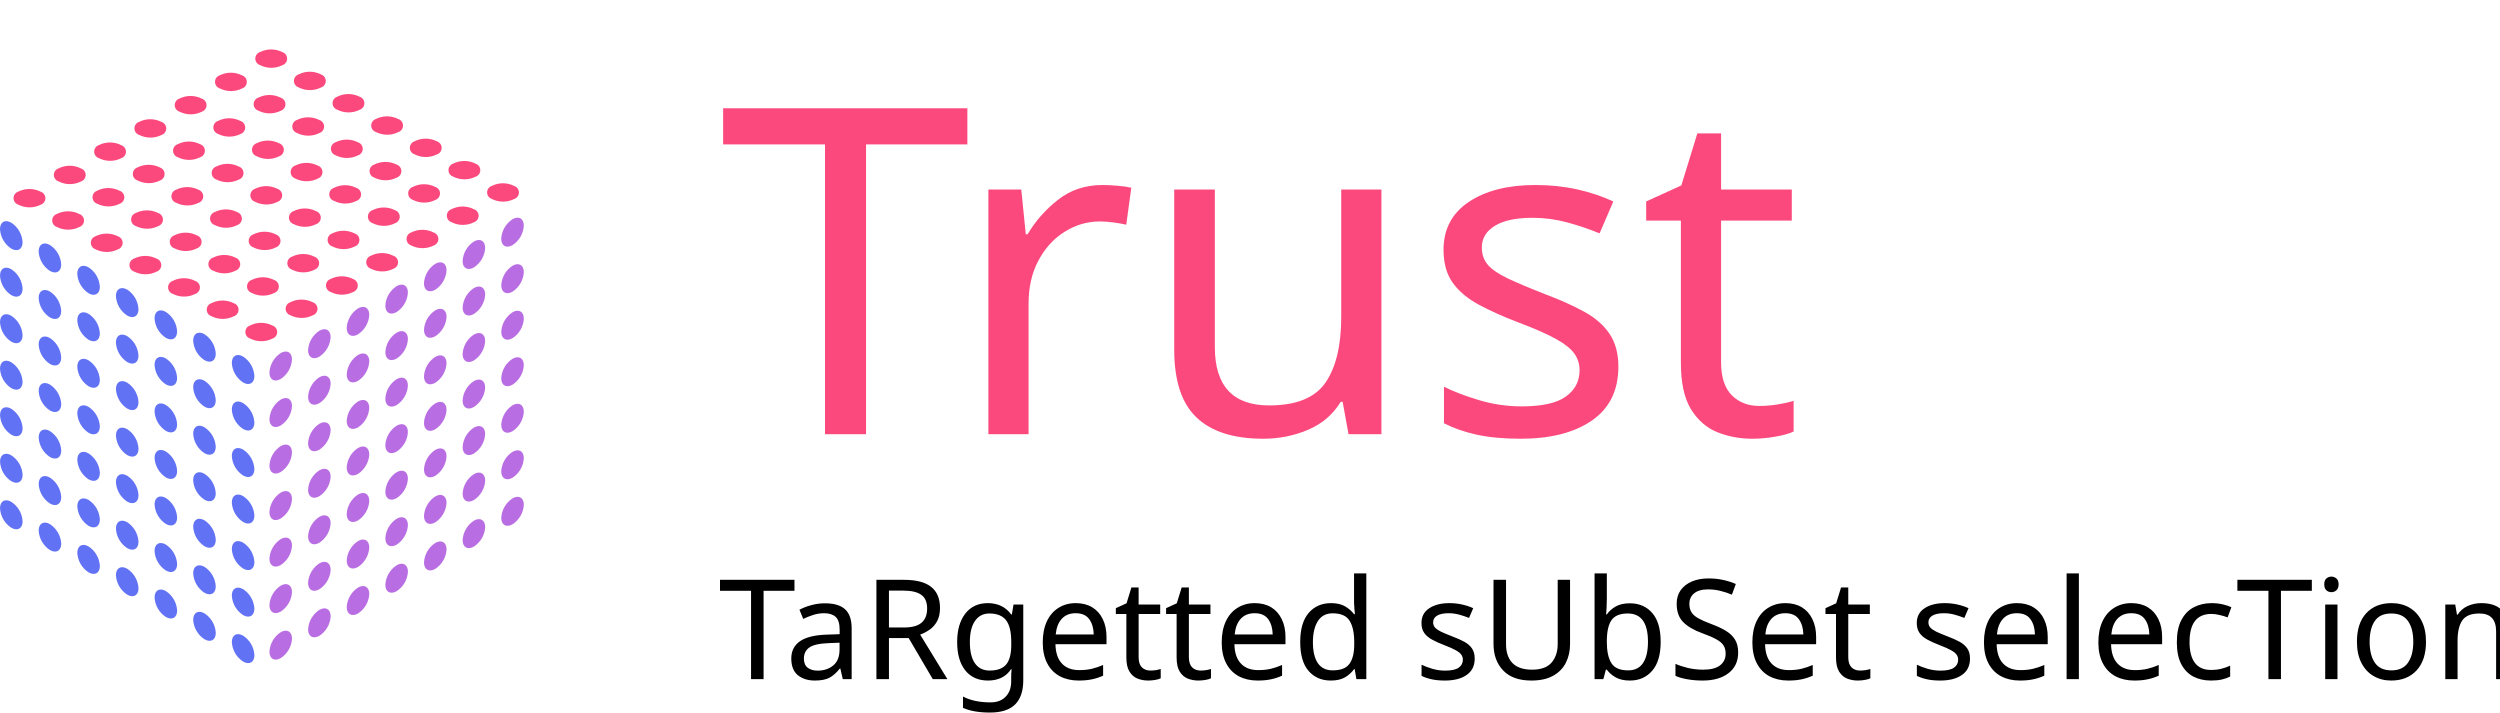
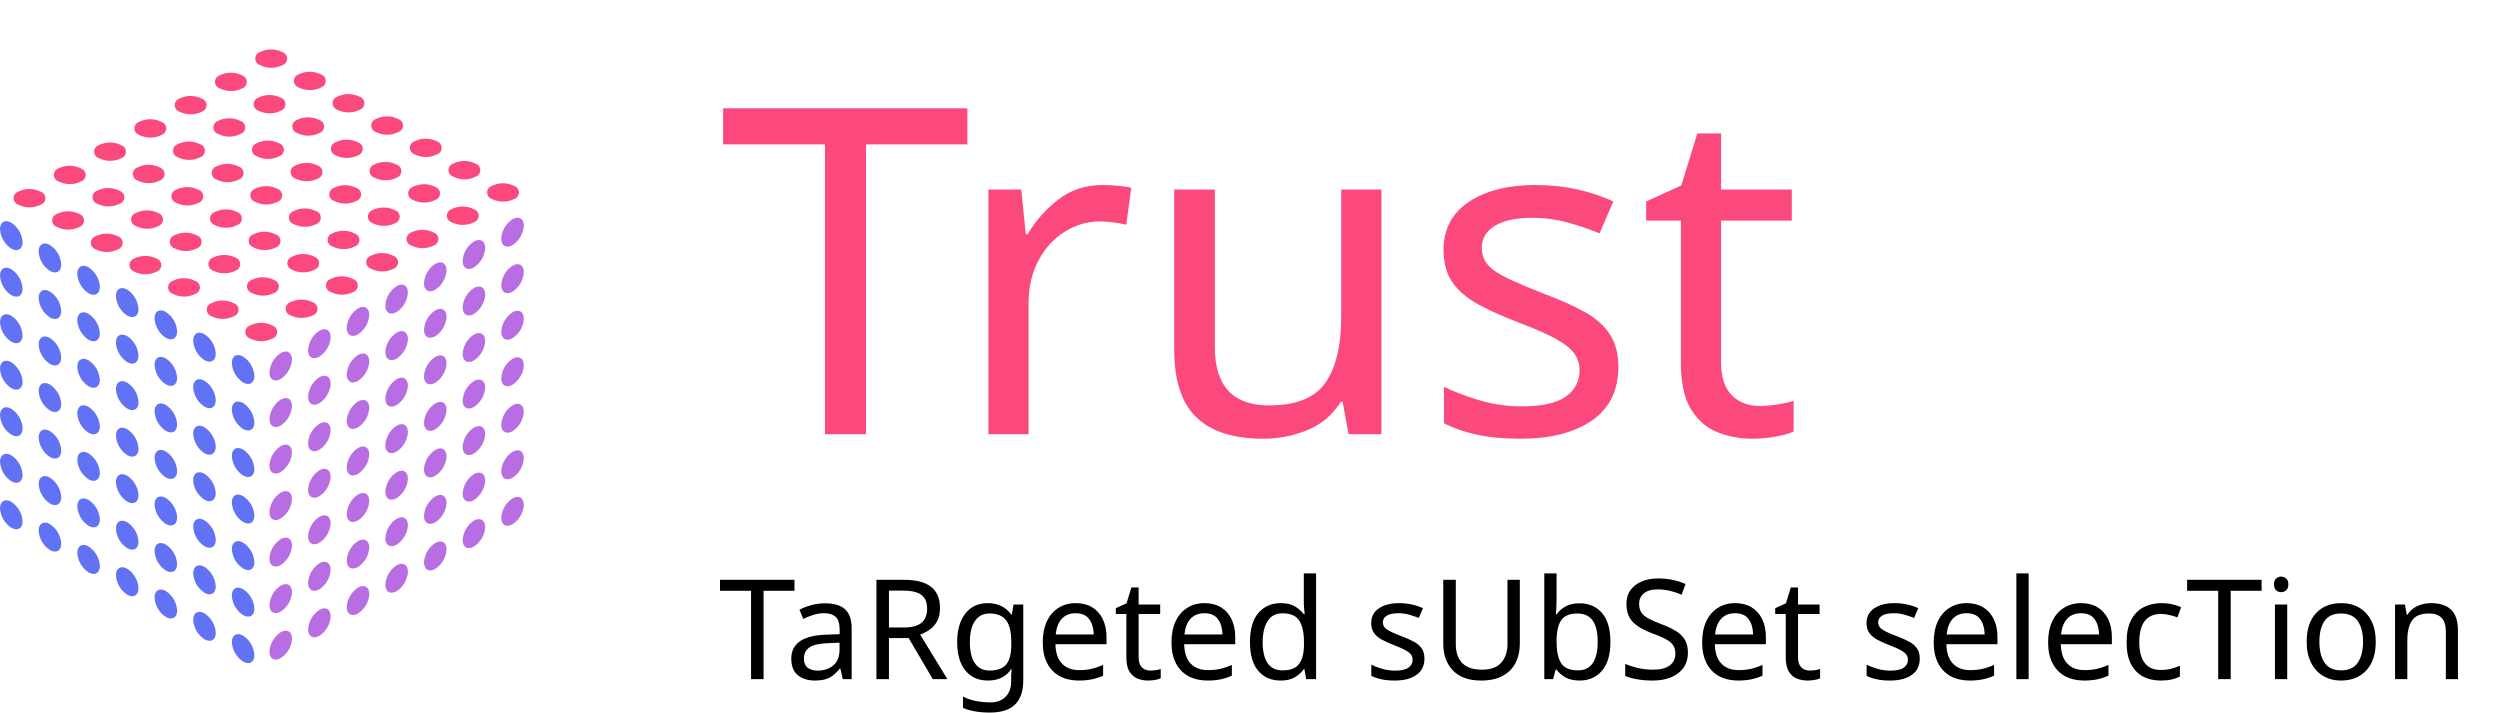
<svg xmlns="http://www.w3.org/2000/svg" width="449.088" height="128" viewBox="0 0 449.088 128">
  <g id="Group_257" data-name="Group 257" transform="translate(-424.966 -795.5)">
-     <text id="TaRgetted_sUbSet_selecTion" data-name="TaRgetted sUbSet selecTion" transform="translate(554.054 917.5)" font-size="25" font-family="SFCompactText-Regular, SF Text">
-       <tspan x="0" y="0">TaRgetted sUbSet selecTion</tspan>
+     <text id="TaRgeted_sUbSet_selecTion" data-name="TaRgeted sUbSet selecTion" transform="translate(554.054 917.5)" font-size="25" font-family="SFCompactText-Regular, SF Text">
+       <tspan x="0" y="0">TaRgeted sUbSet selecTion</tspan>
    </text>
    <text id="Trust" transform="translate(554.054 873.5)" fill="#fc497d" font-size="82" font-family="SFCompactText-Medium, SF Text" font-weight="500">
      <tspan x="0" y="0">Trust</tspan>
    </text>
    <path id="Path_624" data-name="Path 624" d="M545.216,119.289c-1.12-.647-2.028-.129-2.028,1.156a4.465,4.465,0,0,0,2.028,3.5c1.119.647,2.028.13,2.028-1.156A4.468,4.468,0,0,0,545.216,119.289Zm27.761,16.028c-1.12-.647-2.029-.129-2.029,1.156a4.467,4.467,0,0,0,2.029,3.5c1.119.647,2.028.129,2.028-1.156A4.468,4.468,0,0,0,572.977,135.317Zm-6.94-4.008c-1.121-.646-2.029-.129-2.029,1.156a4.471,4.471,0,0,0,2.029,3.5c1.119.646,2.028.129,2.028-1.156A4.473,4.473,0,0,0,566.037,131.31ZM552.156,123.3c-1.121-.646-2.028-.129-2.028,1.157a4.467,4.467,0,0,0,2.028,3.5c1.119.646,2.028.129,2.028-1.156A4.473,4.473,0,0,0,552.156,123.3Zm6.94,4.008c-1.119-.647-2.028-.129-2.028,1.156a4.469,4.469,0,0,0,2.028,3.5c1.121.647,2.028.129,2.028-1.156A4.465,4.465,0,0,0,559.1,127.3Zm20.821,16.675c1.12.646,2.028.129,2.028-1.156a4.468,4.468,0,0,0-2.028-3.5c-1.121-.646-2.028-.129-2.028,1.156A4.469,4.469,0,0,0,579.917,143.979Zm-41.642-28.7c-1.119-.647-2.028-.13-2.028,1.156a4.47,4.47,0,0,0,2.028,3.5c1.12.646,2.029.129,2.029-1.156A4.467,4.467,0,0,0,538.275,115.283Zm27.762,24.384c-1.121-.646-2.029-.129-2.029,1.156a4.471,4.471,0,0,0,2.029,3.5c1.119.646,2.028.129,2.028-1.157A4.469,4.469,0,0,0,566.037,139.667Zm13.88,8.014c-1.121-.646-2.028-.129-2.028,1.156a4.469,4.469,0,0,0,2.028,3.5c1.12.646,2.028.129,2.028-1.157A4.465,4.465,0,0,0,579.917,147.681Zm-27.761-16.028c-1.121-.646-2.028-.129-2.028,1.156a4.469,4.469,0,0,0,2.028,3.5c1.119.646,2.028.129,2.028-1.156A4.473,4.473,0,0,0,552.156,131.653Zm-6.94-4.006c-1.12-.647-2.028-.129-2.028,1.156a4.465,4.465,0,0,0,2.028,3.5c1.119.647,2.028.129,2.028-1.156A4.468,4.468,0,0,0,545.216,127.647Zm13.88,8.014c-1.119-.647-2.028-.13-2.028,1.156a4.469,4.469,0,0,0,2.028,3.5c1.121.647,2.028.129,2.028-1.156A4.465,4.465,0,0,0,559.1,135.661Zm13.881,8.014c-1.12-.647-2.029-.13-2.029,1.155a4.467,4.467,0,0,0,2.029,3.5c1.119.646,2.028.129,2.028-1.156A4.468,4.468,0,0,0,572.977,143.675Zm-34.7-20.036c-1.119-.646-2.028-.129-2.028,1.156a4.472,4.472,0,0,0,2.028,3.5c1.12.646,2.029.129,2.029-1.156A4.469,4.469,0,0,0,538.275,123.639ZM559.1,144.017c-1.119-.646-2.028-.129-2.028,1.156a4.473,4.473,0,0,0,2.028,3.5c1.121.646,2.028.129,2.028-1.156A4.468,4.468,0,0,0,559.1,144.017ZM538.275,132c-1.119-.647-2.028-.129-2.028,1.156a4.468,4.468,0,0,0,2.028,3.5c1.12.647,2.029.13,2.029-1.156A4.467,4.467,0,0,0,538.275,132ZM545.216,136c-1.12-.646-2.028-.129-2.028,1.156a4.469,4.469,0,0,0,2.028,3.5c1.119.646,2.028.129,2.028-1.156A4.472,4.472,0,0,0,545.216,136Zm6.94,4.008c-1.121-.647-2.028-.129-2.028,1.156a4.465,4.465,0,0,0,2.028,3.5c1.119.647,2.028.129,2.028-1.156A4.469,4.469,0,0,0,552.156,140.01Zm20.821,12.02c-1.12-.646-2.029-.129-2.029,1.156a4.471,4.471,0,0,0,2.029,3.5c1.119.646,2.028.129,2.028-1.156A4.472,4.472,0,0,0,572.977,152.031Zm-6.94-4.006c-1.121-.647-2.029-.13-2.029,1.156a4.467,4.467,0,0,0,2.029,3.5c1.119.647,2.028.129,2.028-1.156A4.469,4.469,0,0,0,566.037,148.024Zm13.88,8.014c-1.121-.647-2.028-.13-2.028,1.156a4.465,4.465,0,0,0,2.028,3.5c1.12.647,2.028.129,2.028-1.156A4.466,4.466,0,0,0,579.917,156.038Zm-27.761-7.671c-1.121-.647-2.028-.13-2.028,1.155a4.466,4.466,0,0,0,2.028,3.5c1.119.647,2.028.129,2.028-1.156A4.469,4.469,0,0,0,552.156,148.368Zm27.761,16.027c-1.121-.646-2.028-.129-2.028,1.156a4.467,4.467,0,0,0,2.028,3.5c1.12.646,2.028.129,2.028-1.156A4.469,4.469,0,0,0,579.917,164.395Zm-41.642-24.041c-1.119-.647-2.028-.129-2.028,1.156a4.468,4.468,0,0,0,2.028,3.5c1.12.647,2.029.129,2.029-1.156A4.467,4.467,0,0,0,538.275,140.354Zm34.7,20.034c-1.12-.647-2.029-.129-2.029,1.156a4.467,4.467,0,0,0,2.029,3.5c1.119.647,2.028.13,2.028-1.156A4.468,4.468,0,0,0,572.977,160.388ZM559.1,152.374c-1.119-.647-2.028-.129-2.028,1.156a4.469,4.469,0,0,0,2.028,3.5c1.121.647,2.028.13,2.028-1.156A4.465,4.465,0,0,0,559.1,152.374Zm6.941,4.006c-1.121-.646-2.029-.129-2.029,1.156a4.467,4.467,0,0,0,2.029,3.5c1.119.646,2.028.129,2.028-1.156A4.473,4.473,0,0,0,566.037,156.381Zm-20.821-12.02c-1.12-.646-2.028-.129-2.028,1.156a4.465,4.465,0,0,0,2.028,3.5c1.119.647,2.028.13,2.028-1.156A4.468,4.468,0,0,0,545.216,144.36Zm6.94,12.364c-1.121-.646-2.028-.129-2.028,1.156a4.469,4.469,0,0,0,2.028,3.5c1.119.646,2.028.129,2.028-1.156A4.471,4.471,0,0,0,552.156,156.724Zm-6.94-4.006c-1.12-.647-2.028-.13-2.028,1.156a4.465,4.465,0,0,0,2.028,3.5c1.119.647,2.028.129,2.028-1.156A4.468,4.468,0,0,0,545.216,152.717Zm34.7,20.034c-1.121-.646-2.028-.129-2.028,1.156a4.469,4.469,0,0,0,2.028,3.5c1.12.646,2.028.129,2.028-1.156A4.468,4.468,0,0,0,579.917,172.752Zm-13.88-8.014c-1.121-.646-2.029-.129-2.029,1.156a4.471,4.471,0,0,0,2.029,3.5c1.119.646,2.028.129,2.028-1.156A4.473,4.473,0,0,0,566.037,164.738Zm-6.941-4.006c-1.119-.647-2.028-.13-2.028,1.156a4.469,4.469,0,0,0,2.028,3.5c1.121.647,2.028.129,2.028-1.156A4.465,4.465,0,0,0,559.1,160.732Zm13.881,8.014c-1.12-.647-2.029-.13-2.029,1.156a4.469,4.469,0,0,0,2.029,3.5c1.119.646,2.028.129,2.028-1.156A4.468,4.468,0,0,0,572.977,168.746Zm-34.7-20.036c-1.119-.646-2.028-.129-2.028,1.156a4.472,4.472,0,0,0,2.028,3.5c1.12.646,2.029.129,2.029-1.156A4.471,4.471,0,0,0,538.275,148.71Zm0,8.357c-1.119-.647-2.028-.129-2.028,1.156a4.468,4.468,0,0,0,2.028,3.5c1.12.647,2.029.13,2.029-1.156A4.467,4.467,0,0,0,538.275,157.067Zm6.941,4.006c-1.12-.646-2.028-.129-2.028,1.156a4.468,4.468,0,0,0,2.028,3.5c1.119.646,2.028.129,2.028-1.156A4.472,4.472,0,0,0,545.216,161.074ZM566.037,173.1c-1.121-.647-2.029-.129-2.029,1.156a4.467,4.467,0,0,0,2.029,3.5c1.119.647,2.028.13,2.028-1.156A4.469,4.469,0,0,0,566.037,173.1Zm13.88,8.014c-1.121-.647-2.028-.129-2.028,1.156a4.465,4.465,0,0,0,2.028,3.5c1.12.647,2.028.129,2.028-1.156A4.465,4.465,0,0,0,579.917,181.109Zm-6.94-4.008c-1.12-.646-2.029-.129-2.029,1.156a4.469,4.469,0,0,0,2.029,3.5c1.119.646,2.028.129,2.028-1.156A4.472,4.472,0,0,0,572.977,177.1ZM559.1,169.088c-1.119-.646-2.028-.129-2.028,1.156a4.473,4.473,0,0,0,2.028,3.5c1.121.646,2.028.129,2.028-1.156A4.469,4.469,0,0,0,559.1,169.088Zm-6.94-4.006c-1.121-.647-2.028-.129-2.028,1.156a4.465,4.465,0,0,0,2.028,3.5c1.119.647,2.028.13,2.028-1.156A4.469,4.469,0,0,0,552.156,165.081Zm27.761,24.385c-1.121-.647-2.028-.13-2.028,1.155a4.466,4.466,0,0,0,2.028,3.5c1.12.646,2.028.129,2.028-1.156A4.466,4.466,0,0,0,579.917,189.467Zm-13.88-8.014c-1.121-.647-2.029-.13-2.029,1.156a4.468,4.468,0,0,0,2.029,3.5c1.119.646,2.028.129,2.028-1.156A4.469,4.469,0,0,0,566.037,181.453Zm-20.821-12.022c-1.12-.646-2.028-.129-2.028,1.156a4.469,4.469,0,0,0,2.028,3.5c1.119.646,2.028.129,2.028-1.156A4.471,4.471,0,0,0,545.216,169.431Zm-6.941-4.006c-1.119-.647-2.028-.13-2.028,1.156a4.468,4.468,0,0,0,2.028,3.5c1.12.647,2.029.129,2.029-1.156A4.467,4.467,0,0,0,538.275,165.425Zm20.821,12.02c-1.119-.646-2.028-.129-2.028,1.156a4.473,4.473,0,0,0,2.028,3.5c1.121.646,2.028.129,2.028-1.156A4.468,4.468,0,0,0,559.1,177.445Zm-6.94-4.006c-1.121-.647-2.028-.13-2.028,1.156a4.465,4.465,0,0,0,2.028,3.5c1.119.646,2.028.129,2.028-1.156A4.469,4.469,0,0,0,552.156,173.439Zm20.821,12.02c-1.12-.647-2.029-.129-2.029,1.156a4.471,4.471,0,0,0,2.029,3.5c1.119.646,2.028.129,2.028-1.157A4.468,4.468,0,0,0,572.977,185.459Z" transform="translate(-111.281 720.222)" fill="#6172f4" />
    <path id="Path_625" data-name="Path 625" d="M606.636,122.773a4.465,4.465,0,0,0-2.028,3.5c0,1.285.907,1.8,2.028,1.156a4.467,4.467,0,0,0,2.028-3.5C608.664,122.643,607.756,122.126,606.636,122.773ZM578.875,138.8a4.473,4.473,0,0,0-2.028,3.5c0,1.285.908,1.8,2.028,1.156a4.468,4.468,0,0,0,2.028-3.5C580.9,138.671,580,138.154,578.875,138.8Zm13.881-8.014a4.471,4.471,0,0,0-2.029,3.5c0,1.285.908,1.8,2.029,1.156a4.468,4.468,0,0,0,2.028-3.5C594.783,130.657,593.875,130.14,592.756,130.786Zm-6.941,4.008a4.471,4.471,0,0,0-2.028,3.5c0,1.286.908,1.8,2.028,1.156a4.467,4.467,0,0,0,2.029-3.5C587.844,134.665,586.935,134.147,585.815,134.793Zm27.761-16.028a4.471,4.471,0,0,0-2.028,3.5c0,1.285.908,1.8,2.028,1.156a4.471,4.471,0,0,0,2.029-3.5C615.6,118.637,614.7,118.119,613.576,118.765Zm-13.88,8.014a4.469,4.469,0,0,0-2.029,3.5c0,1.285.908,1.8,2.029,1.156a4.473,4.473,0,0,0,2.028-3.5C601.724,126.651,600.815,126.133,599.7,126.779Zm20.821-7.367a4.468,4.468,0,0,0,2.028-3.5c0-1.286-.908-1.8-2.028-1.156a4.467,4.467,0,0,0-2.029,3.5C618.488,119.541,619.4,120.06,620.517,119.413ZM599.7,135.137a4.467,4.467,0,0,0-2.029,3.5c0,1.285.908,1.8,2.029,1.156a4.469,4.469,0,0,0,2.028-3.5C601.724,135.007,600.815,134.489,599.7,135.137Zm13.88-8.014a4.468,4.468,0,0,0-2.028,3.5c0,1.286.908,1.8,2.028,1.156a4.467,4.467,0,0,0,2.029-3.5C615.6,126.994,614.7,126.475,613.576,127.123Zm6.941-4.008a4.471,4.471,0,0,0-2.029,3.5c0,1.285.908,1.8,2.029,1.156a4.471,4.471,0,0,0,2.028-3.5C622.545,122.986,621.636,122.469,620.517,123.115Zm-13.881,8.014a4.468,4.468,0,0,0-2.028,3.5c0,1.285.907,1.8,2.028,1.156a4.469,4.469,0,0,0,2.028-3.5C608.664,131,607.756,130.483,606.636,131.129Zm-20.821,12.022a4.469,4.469,0,0,0-2.028,3.5c0,1.285.908,1.8,2.028,1.156a4.467,4.467,0,0,0,2.029-3.5C587.844,143.021,586.935,142.5,585.815,143.151Zm-6.94,4.006a4.471,4.471,0,0,0-2.028,3.5c0,1.285.908,1.8,2.028,1.156a4.469,4.469,0,0,0,2.028-3.5C580.9,147.028,580,146.511,578.875,147.157Zm13.881-8.014a4.469,4.469,0,0,0-2.029,3.5c0,1.285.908,1.8,2.029,1.156a4.472,4.472,0,0,0,2.028-3.5C594.783,139.014,593.875,138.5,592.756,139.143Zm27.761-7.671a4.467,4.467,0,0,0-2.029,3.5c0,1.286.908,1.8,2.029,1.157a4.472,4.472,0,0,0,2.028-3.5C622.545,131.344,621.636,130.826,620.517,131.472ZM592.756,147.5a4.468,4.468,0,0,0-2.029,3.5c0,1.286.908,1.8,2.029,1.156a4.468,4.468,0,0,0,2.028-3.5C594.783,147.372,593.875,146.854,592.756,147.5Zm6.94-4.008a4.471,4.471,0,0,0-2.029,3.5c0,1.285.908,1.8,2.029,1.156a4.471,4.471,0,0,0,2.028-3.5C601.724,143.364,600.815,142.847,599.7,143.493Zm-20.821,12.022a4.469,4.469,0,0,0-2.028,3.5c0,1.286.908,1.8,2.028,1.156a4.465,4.465,0,0,0,2.028-3.5C580.9,155.386,580,154.867,578.875,155.515Zm6.94-4.008a4.473,4.473,0,0,0-2.028,3.5c0,1.285.908,1.8,2.028,1.156a4.469,4.469,0,0,0,2.029-3.5C587.844,151.378,586.935,150.861,585.815,151.507Zm27.761-16.028a4.472,4.472,0,0,0-2.028,3.5c0,1.285.908,1.8,2.028,1.156a4.469,4.469,0,0,0,2.029-3.5C615.6,135.35,614.7,134.833,613.576,135.479Zm-6.94,4.008a4.465,4.465,0,0,0-2.028,3.5c0,1.286.907,1.8,2.028,1.156a4.465,4.465,0,0,0,2.028-3.5C608.664,139.358,607.756,138.84,606.636,139.486Zm-13.88,16.371a4.467,4.467,0,0,0-2.029,3.5c0,1.285.908,1.8,2.029,1.156a4.468,4.468,0,0,0,2.028-3.5C594.783,155.728,593.875,155.211,592.756,155.858Zm-6.941,4.006a4.471,4.471,0,0,0-2.028,3.5c0,1.285.908,1.8,2.028,1.156a4.471,4.471,0,0,0,2.029-3.5C587.844,159.735,586.935,159.218,585.815,159.864Zm-6.94,4.008a4.469,4.469,0,0,0-2.028,3.5c0,1.285.908,1.8,2.028,1.156a4.467,4.467,0,0,0,2.028-3.5C580.9,163.742,580,163.225,578.875,163.872Zm27.761-16.028a4.465,4.465,0,0,0-2.028,3.5c0,1.285.907,1.8,2.028,1.156a4.465,4.465,0,0,0,2.028-3.5C608.664,147.714,607.756,147.2,606.636,147.844Zm-6.94,4.006a4.469,4.469,0,0,0-2.029,3.5c0,1.285.908,1.8,2.029,1.156a4.473,4.473,0,0,0,2.028-3.5C601.724,151.721,600.815,151.2,599.7,151.85Zm13.88-8.014a4.471,4.471,0,0,0-2.028,3.5c0,1.285.908,1.8,2.028,1.156a4.471,4.471,0,0,0,2.029-3.5C615.6,143.707,614.7,143.19,613.576,143.836Zm6.941-4.006a4.467,4.467,0,0,0-2.029,3.5c0,1.285.908,1.8,2.029,1.156a4.468,4.468,0,0,0,2.028-3.5C622.545,139.7,621.636,139.182,620.517,139.83Zm-34.7,28.392a4.469,4.469,0,0,0-2.028,3.5c0,1.286.908,1.8,2.028,1.156a4.467,4.467,0,0,0,2.029-3.5C587.844,168.093,586.935,167.574,585.815,168.222Zm-6.94,4.006a4.473,4.473,0,0,0-2.028,3.5c0,1.285.908,1.8,2.028,1.156a4.468,4.468,0,0,0,2.028-3.5C580.9,172.1,580,171.582,578.875,172.228Zm41.642-24.042a4.471,4.471,0,0,0-2.029,3.5c0,1.285.908,1.8,2.029,1.156a4.471,4.471,0,0,0,2.028-3.5C622.545,148.057,621.636,147.54,620.517,148.186Zm-6.941,4.008a4.468,4.468,0,0,0-2.028,3.5c0,1.286.908,1.8,2.028,1.156a4.467,4.467,0,0,0,2.029-3.5C615.6,152.065,614.7,151.546,613.576,152.193Zm-6.94,4.006a4.469,4.469,0,0,0-2.028,3.5c0,1.285.907,1.8,2.028,1.156a4.468,4.468,0,0,0,2.028-3.5C608.664,156.071,607.756,155.554,606.636,156.2Zm-13.88,8.014a4.471,4.471,0,0,0-2.029,3.5c0,1.285.908,1.8,2.029,1.156a4.472,4.472,0,0,0,2.028-3.5C594.783,164.085,593.875,163.568,592.756,164.214Zm6.94-4.006a4.467,4.467,0,0,0-2.029,3.5c0,1.286.908,1.8,2.029,1.156a4.469,4.469,0,0,0,2.028-3.5C601.724,160.079,600.815,159.56,599.7,160.208Zm6.94,4.35a4.468,4.468,0,0,0-2.028,3.5c0,1.285.907,1.8,2.028,1.156a4.469,4.469,0,0,0,2.028-3.5C608.664,164.429,607.756,163.911,606.636,164.557Zm-27.761,16.028a4.469,4.469,0,0,0-2.028,3.5c0,1.286.908,1.8,2.028,1.156a4.465,4.465,0,0,0,2.028-3.5C580.9,180.457,580,179.938,578.875,180.585Zm6.94-4.008a4.473,4.473,0,0,0-2.028,3.5c0,1.285.908,1.8,2.028,1.156a4.469,4.469,0,0,0,2.029-3.5C587.844,176.449,586.935,175.932,585.815,176.578Zm34.7-20.034a4.469,4.469,0,0,0-2.029,3.5c0,1.285.908,1.8,2.029,1.156a4.472,4.472,0,0,0,2.028-3.5C622.545,156.414,621.636,155.9,620.517,156.543ZM599.7,168.564a4.471,4.471,0,0,0-2.029,3.5c0,1.285.908,1.8,2.029,1.156a4.471,4.471,0,0,0,2.028-3.5C601.724,168.435,600.815,167.918,599.7,168.564Zm-6.94,4.008a4.467,4.467,0,0,0-2.029,3.5c0,1.285.908,1.8,2.029,1.156a4.472,4.472,0,0,0,2.028-3.5C594.783,172.443,593.875,171.925,592.756,172.571Zm20.82-12.022a4.472,4.472,0,0,0-2.028,3.5c0,1.285.908,1.8,2.028,1.156a4.467,4.467,0,0,0,2.029-3.5C615.6,160.421,614.7,159.9,613.576,160.55Zm-34.7,28.393a4.469,4.469,0,0,0-2.028,3.5c0,1.285.908,1.8,2.028,1.156a4.465,4.465,0,0,0,2.028-3.5C580.9,188.813,580,188.3,578.875,188.943Zm13.881-8.014a4.467,4.467,0,0,0-2.029,3.5c0,1.285.908,1.8,2.029,1.156a4.468,4.468,0,0,0,2.028-3.5C594.783,180.8,593.875,180.281,592.756,180.929Zm6.94-4.008a4.471,4.471,0,0,0-2.029,3.5c0,1.285.908,1.8,2.029,1.156a4.473,4.473,0,0,0,2.028-3.5C601.724,176.792,600.815,176.275,599.7,176.921Zm6.94-4.006a4.465,4.465,0,0,0-2.028,3.5c0,1.285.907,1.8,2.028,1.156a4.465,4.465,0,0,0,2.028-3.5C608.664,172.785,607.756,172.267,606.636,172.915Zm6.94-4.008a4.472,4.472,0,0,0-2.028,3.5c0,1.285.908,1.8,2.028,1.156a4.469,4.469,0,0,0,2.029-3.5C615.6,168.778,614.7,168.261,613.576,168.907Zm6.941-4.006a4.467,4.467,0,0,0-2.029,3.5c0,1.286.908,1.8,2.029,1.156a4.468,4.468,0,0,0,2.028-3.5C622.545,164.771,621.636,164.253,620.517,164.9Zm-34.7,20.034a4.471,4.471,0,0,0-2.028,3.5c0,1.285.908,1.8,2.028,1.156a4.471,4.471,0,0,0,2.029-3.5C587.844,184.806,586.935,184.289,585.815,184.935Z" transform="translate(-103.484 720.121)" fill="#b96de2" />
    <path id="Path_626" data-name="Path 626" d="M582.558,91.94a4.463,4.463,0,0,0,4.043.007,1.232,1.232,0,0,0-.013-2.334,4.471,4.471,0,0,0-4.043-.007A1.232,1.232,0,0,0,582.558,91.94Zm17.911,5.687a4.471,4.471,0,0,0-4.043-.007,1.232,1.232,0,0,0,.012,2.334,4.467,4.467,0,0,0,4.043.008A1.233,1.233,0,0,0,600.47,97.627Zm-6.941-4.006a4.463,4.463,0,0,0-4.043-.007,1.232,1.232,0,0,0,.013,2.334,4.471,4.471,0,0,0,4.043.007A1.232,1.232,0,0,0,593.529,93.621Zm13.881,8.014a4.463,4.463,0,0,0-4.043-.007,1.232,1.232,0,0,0,.013,2.334,4.468,4.468,0,0,0,4.042.007A1.232,1.232,0,0,0,607.41,101.635Zm20.82,12.02a4.468,4.468,0,0,0-4.042-.007,1.232,1.232,0,0,0,.012,2.334,4.463,4.463,0,0,0,4.043.007A1.232,1.232,0,0,0,628.23,113.656Zm-6.94-4.006a4.467,4.467,0,0,0-4.043-.008,1.233,1.233,0,0,0,.013,2.335,4.471,4.471,0,0,0,4.043.007A1.232,1.232,0,0,0,621.29,109.649Zm-6.94-4.008a4.471,4.471,0,0,0-4.043-.007,1.232,1.232,0,0,0,.013,2.334,4.463,4.463,0,0,0,4.043.007A1.232,1.232,0,0,0,614.35,105.641Zm-14.178.172a4.471,4.471,0,0,0-4.043-.007,1.232,1.232,0,0,0,.013,2.334,4.467,4.467,0,0,0,4.043.007A1.232,1.232,0,0,0,600.172,105.813Zm13.881,8.014a4.467,4.467,0,0,0-4.043-.007,1.232,1.232,0,0,0,.013,2.334,4.467,4.467,0,0,0,4.043.007A1.232,1.232,0,0,0,614.053,113.827Zm-20.821-12.02a4.467,4.467,0,0,0-4.043-.008,1.233,1.233,0,0,0,.013,2.335,4.471,4.471,0,0,0,4.043.007A1.232,1.232,0,0,0,593.232,101.807Zm-6.94-4.008a4.467,4.467,0,0,0-4.043-.007,1.232,1.232,0,0,0,.012,2.334,4.466,4.466,0,0,0,4.045.007A1.232,1.232,0,0,0,586.292,97.8Zm20.821,12.02a4.471,4.471,0,0,0-4.043-.007,1.233,1.233,0,0,0,.012,2.335,4.471,4.471,0,0,0,4.043.007A1.233,1.233,0,0,0,607.113,109.82Zm13.88,8.014a4.471,4.471,0,0,0-4.043-.007,1.233,1.233,0,0,0,.013,2.335,4.471,4.471,0,0,0,4.043.007A1.233,1.233,0,0,0,620.993,117.834ZM575.32,96.12a4.471,4.471,0,0,0,4.043.007,1.232,1.232,0,0,0-.012-2.334,4.467,4.467,0,0,0-4.043-.008A1.233,1.233,0,0,0,575.32,96.12Zm3.735,5.858a4.473,4.473,0,0,0-4.045-.007,1.233,1.233,0,0,0,.013,2.335,4.471,4.471,0,0,0,4.043.007A1.233,1.233,0,0,0,579.055,101.977Zm6.94,4.008a4.467,4.467,0,0,0-4.043-.007,1.232,1.232,0,0,0,.012,2.334,4.467,4.467,0,0,0,4.043.007A1.232,1.232,0,0,0,585.995,105.985Zm6.94,4.006a4.471,4.471,0,0,0-4.043-.007,1.233,1.233,0,0,0,.013,2.335,4.471,4.471,0,0,0,4.043.007A1.233,1.233,0,0,0,592.935,109.991Zm-20.821-12.02a4.467,4.467,0,0,0-4.043-.007,1.232,1.232,0,0,0,.013,2.334,4.467,4.467,0,0,0,4.043.007A1.232,1.232,0,0,0,572.114,97.971Zm41.643,24.042a4.464,4.464,0,0,0-4.043-.007,1.232,1.232,0,0,0,.012,2.334,4.471,4.471,0,0,0,4.043.007A1.232,1.232,0,0,0,613.756,122.013ZM599.875,114a4.467,4.467,0,0,0-4.043-.007,1.232,1.232,0,0,0,.013,2.334,4.471,4.471,0,0,0,4.043.007A1.232,1.232,0,0,0,599.875,114Zm6.94,4.006a4.471,4.471,0,0,0-4.043-.007,1.233,1.233,0,0,0,.013,2.335,4.471,4.471,0,0,0,4.043.007A1.233,1.233,0,0,0,606.815,118.005Zm-.3,8.186a4.471,4.471,0,0,0-4.043-.007,1.232,1.232,0,0,0,.013,2.334,4.467,4.467,0,0,0,4.043.007A1.232,1.232,0,0,0,606.518,126.191Zm-41.641-24.042a4.471,4.471,0,0,0-4.043-.007,1.232,1.232,0,0,0,.012,2.334,4.467,4.467,0,0,0,4.043.008A1.233,1.233,0,0,0,564.877,102.149Zm6.94,4.008a4.467,4.467,0,0,0-4.043-.007,1.232,1.232,0,0,0,.013,2.334,4.471,4.471,0,0,0,4.043.007A1.232,1.232,0,0,0,571.817,106.156Zm20.821,12.02a4.471,4.471,0,0,0-4.043-.007,1.232,1.232,0,0,0,.012,2.334,4.463,4.463,0,0,0,4.043.007A1.232,1.232,0,0,0,592.638,118.177Zm-13.881-8.014a4.471,4.471,0,0,0-4.043-.007,1.232,1.232,0,0,0,.013,2.334,4.467,4.467,0,0,0,4.043.008A1.233,1.233,0,0,0,578.757,110.163Zm20.821,12.022a4.467,4.467,0,0,0-4.043-.008,1.233,1.233,0,0,0,.013,2.335,4.471,4.471,0,0,0,4.043.007A1.232,1.232,0,0,0,599.578,122.184ZM585.7,114.17a4.466,4.466,0,0,0-4.044-.007,1.232,1.232,0,0,0,.013,2.334,4.471,4.471,0,0,0,4.043.007A1.232,1.232,0,0,0,585.7,114.17Zm-28.059-7.844a4.471,4.471,0,0,0-4.043-.007,1.233,1.233,0,0,0,.013,2.335,4.471,4.471,0,0,0,4.043.007A1.233,1.233,0,0,0,557.639,106.327Zm13.881,8.014a4.471,4.471,0,0,0-4.043-.007,1.233,1.233,0,0,0,.012,2.335,4.471,4.471,0,0,0,4.043.007A1.233,1.233,0,0,0,571.52,114.341Zm20.821,12.022a4.469,4.469,0,0,0-4.044-.007,1.232,1.232,0,0,0,.013,2.334,4.467,4.467,0,0,0,4.043.007A1.232,1.232,0,0,0,592.341,126.363Zm-27.762-16.028a4.468,4.468,0,0,0-4.042-.007,1.232,1.232,0,0,0,.012,2.334,4.463,4.463,0,0,0,4.043.007A1.232,1.232,0,0,0,564.579,110.335Zm13.881,8.014a4.471,4.471,0,0,0-4.043-.007,1.232,1.232,0,0,0,.013,2.334,4.463,4.463,0,0,0,4.043.007A1.232,1.232,0,0,0,578.46,118.349Zm20.821,12.02a4.471,4.471,0,0,0-4.043-.007,1.233,1.233,0,0,0,.012,2.335,4.473,4.473,0,0,0,4.045.007A1.233,1.233,0,0,0,599.281,130.369ZM585.4,122.355a4.471,4.471,0,0,0-4.043-.007,1.233,1.233,0,0,0,.013,2.335,4.471,4.471,0,0,0,4.043.007A1.233,1.233,0,0,0,585.4,122.355Zm-28.058-7.842a4.471,4.471,0,0,0-4.043-.007,1.233,1.233,0,0,0,.013,2.335,4.471,4.471,0,0,0,4.043.007A1.233,1.233,0,0,0,557.342,114.513ZM585.1,130.541a4.471,4.471,0,0,0-4.043-.007,1.233,1.233,0,0,0,.013,2.335,4.471,4.471,0,0,0,4.043.007A1.233,1.233,0,0,0,585.1,130.541Zm-34.7-20.034a4.467,4.467,0,0,0-4.043-.007,1.232,1.232,0,0,0,.013,2.334,4.467,4.467,0,0,0,4.043.007A1.232,1.232,0,0,0,550.4,110.506Zm13.88,8.014a4.467,4.467,0,0,0-4.043-.007,1.232,1.232,0,0,0,.013,2.334,4.467,4.467,0,0,0,4.043.007A1.232,1.232,0,0,0,564.282,118.52Zm27.761,16.028a4.463,4.463,0,0,0-4.043-.007,1.232,1.232,0,0,0,.013,2.334,4.471,4.471,0,0,0,4.043.007A1.232,1.232,0,0,0,592.043,134.548Zm-13.88-8.014a4.467,4.467,0,0,0-4.043-.007,1.232,1.232,0,0,0,.013,2.334,4.468,4.468,0,0,0,4.042.007A1.232,1.232,0,0,0,578.163,126.534Zm-6.94-4.008a4.471,4.471,0,0,0-4.043-.007,1.233,1.233,0,0,0,.012,2.335,4.471,4.471,0,0,0,4.043.007A1.233,1.233,0,0,0,571.223,122.527Zm-21.118-3.835a4.463,4.463,0,0,0-4.043-.007,1.232,1.232,0,0,0,.012,2.334,4.471,4.471,0,0,0,4.043.007A1.232,1.232,0,0,0,550.105,118.692Zm-6.94-4.008a4.471,4.471,0,0,0-4.043-.007,1.233,1.233,0,0,0,.012,2.335,4.471,4.471,0,0,0,4.043.007A1.233,1.233,0,0,0,543.165,114.684Zm34.7,20.036a4.467,4.467,0,0,0-4.043-.008,1.233,1.233,0,0,0,.012,2.335,4.471,4.471,0,0,0,4.043.007A1.232,1.232,0,0,0,577.867,134.72Zm-13.881-8.014a4.463,4.463,0,0,0-4.043-.007,1.232,1.232,0,0,0,.013,2.334,4.471,4.471,0,0,0,4.043.007A1.232,1.232,0,0,0,563.985,126.706Zm6.94,4.006a4.468,4.468,0,0,0-4.042-.007,1.232,1.232,0,0,0,.012,2.334,4.463,4.463,0,0,0,4.043.007A1.232,1.232,0,0,0,570.925,130.712Zm-13.88-8.014a4.471,4.471,0,0,0-4.043-.007,1.233,1.233,0,0,0,.013,2.335,4.471,4.471,0,0,0,4.043.007A1.233,1.233,0,0,0,557.045,122.7Zm27.761,16.028a4.471,4.471,0,0,0-4.043-.007,1.232,1.232,0,0,0,.013,2.334,4.461,4.461,0,0,0,4.042.007A1.232,1.232,0,0,0,584.807,138.726Z" transform="translate(-110.888 715.253)" fill="#fc497d" />
  </g>
</svg>
